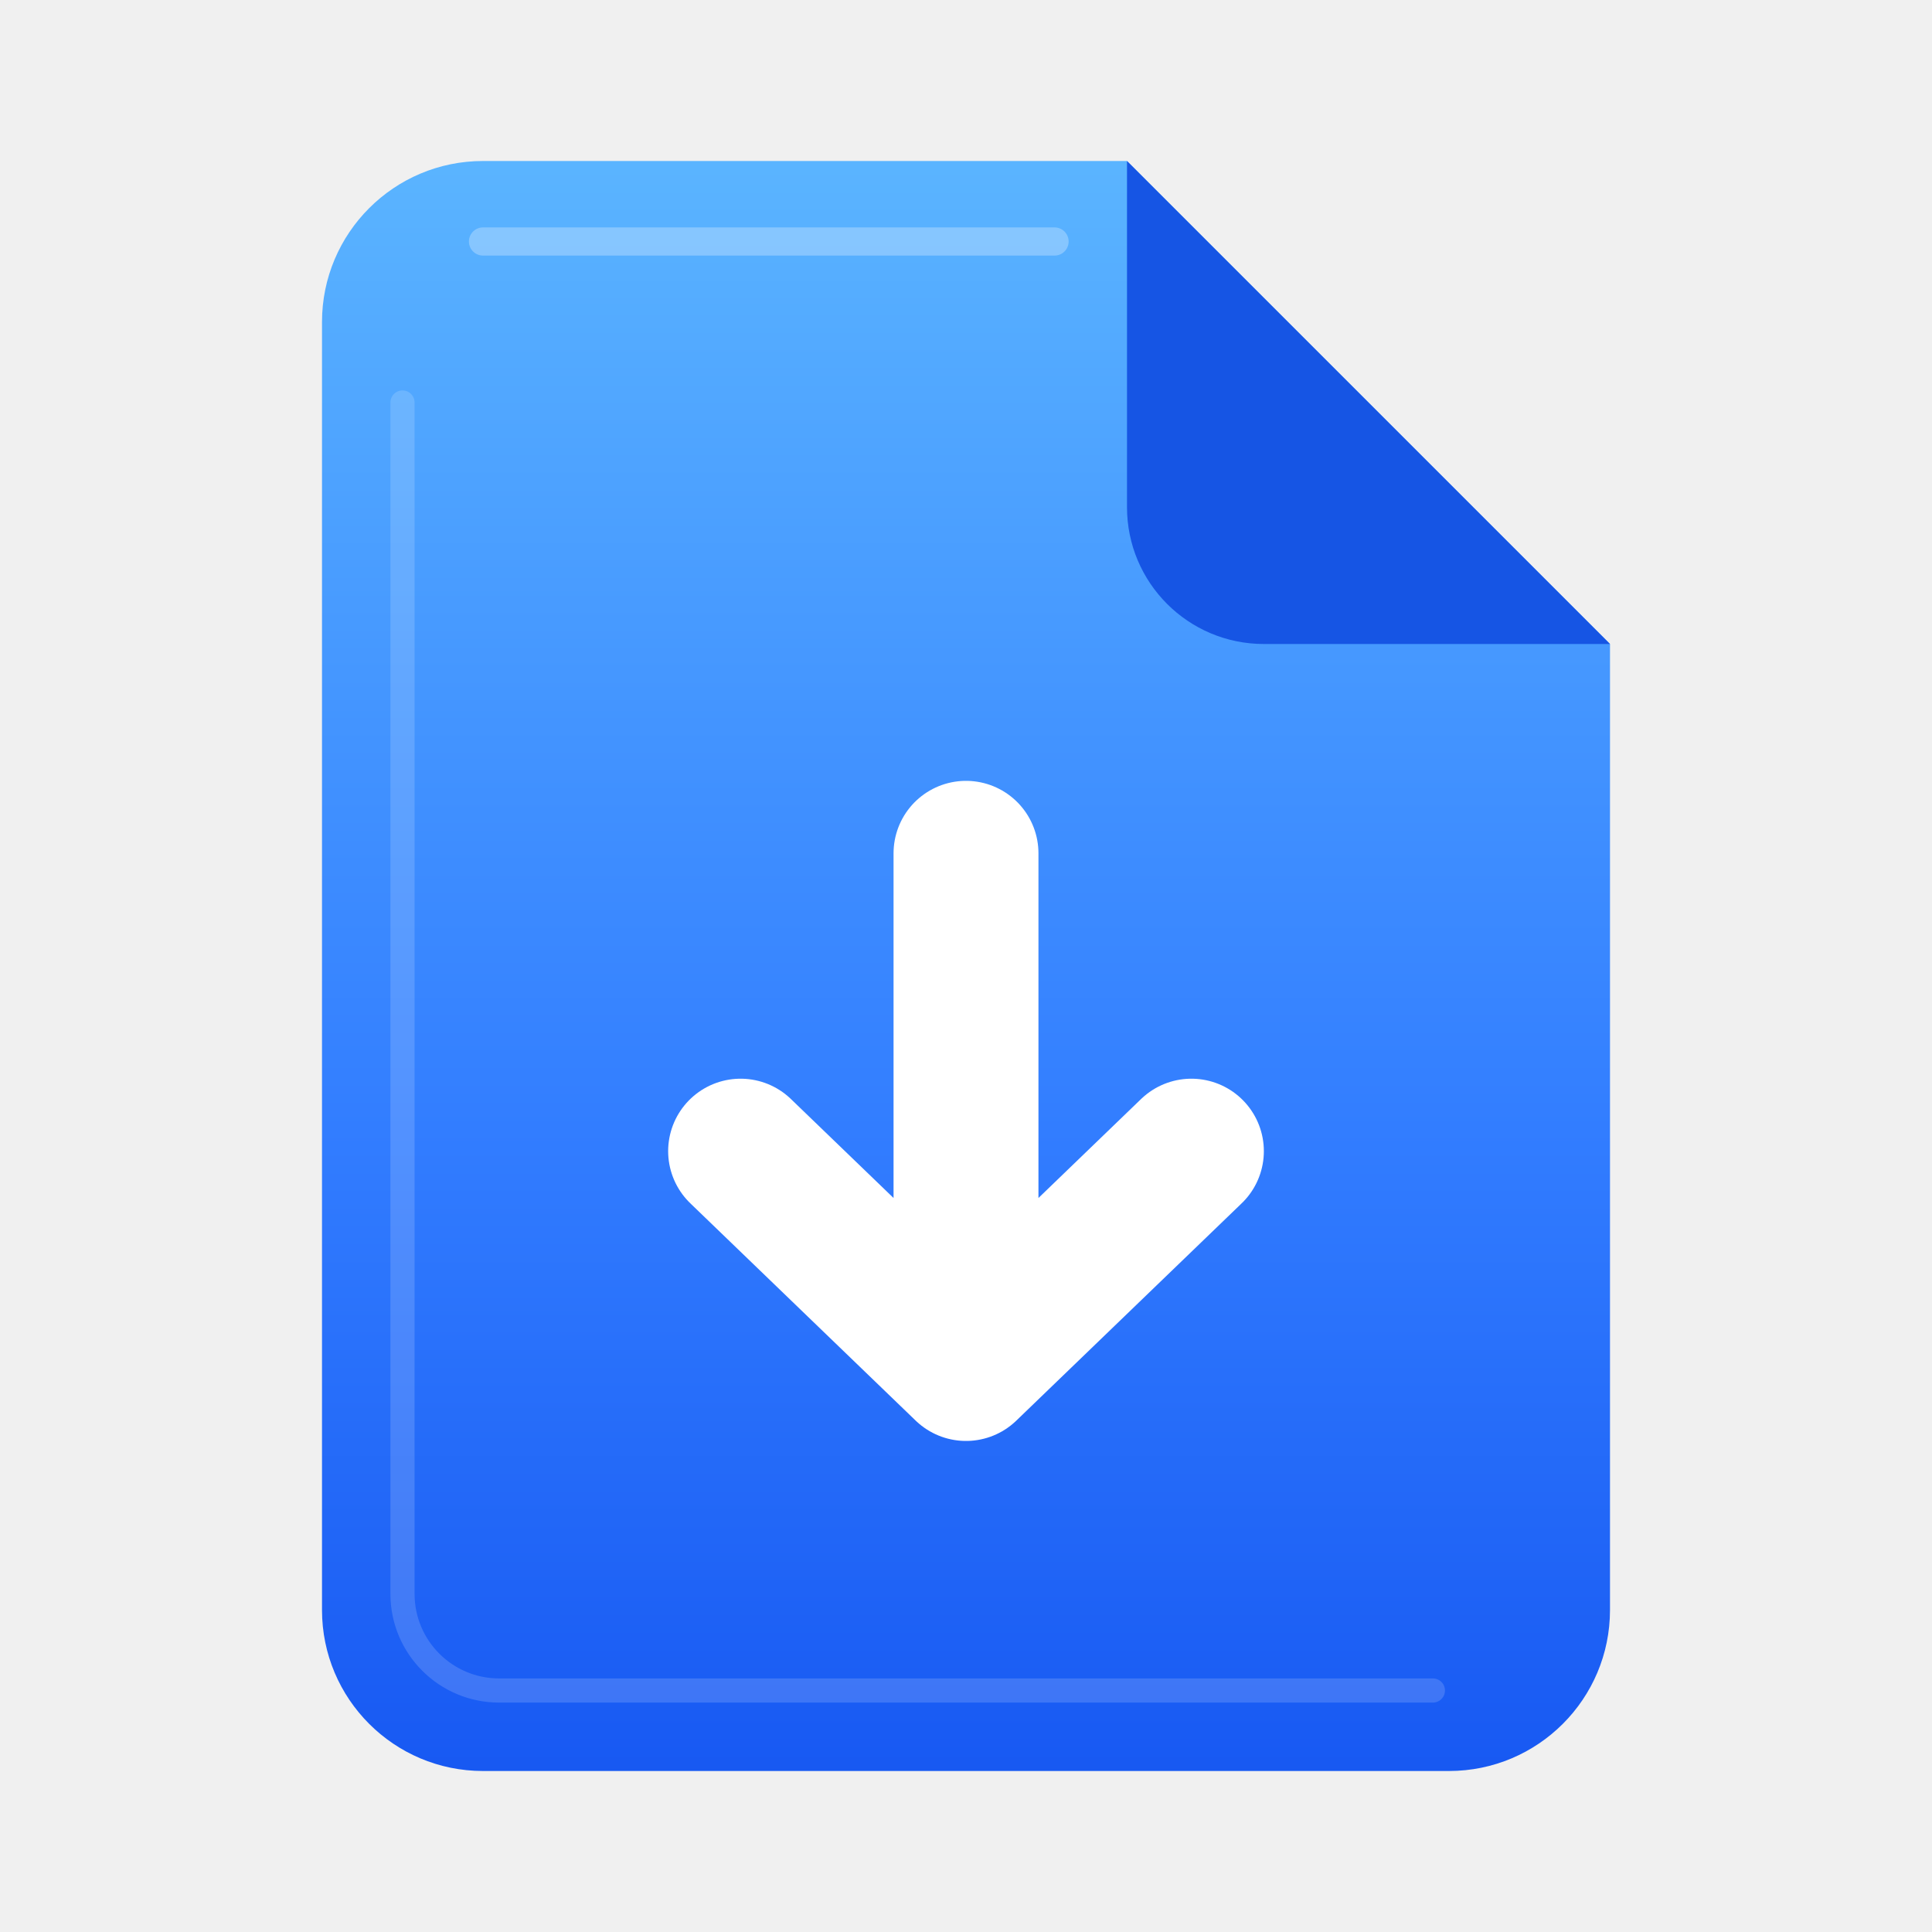
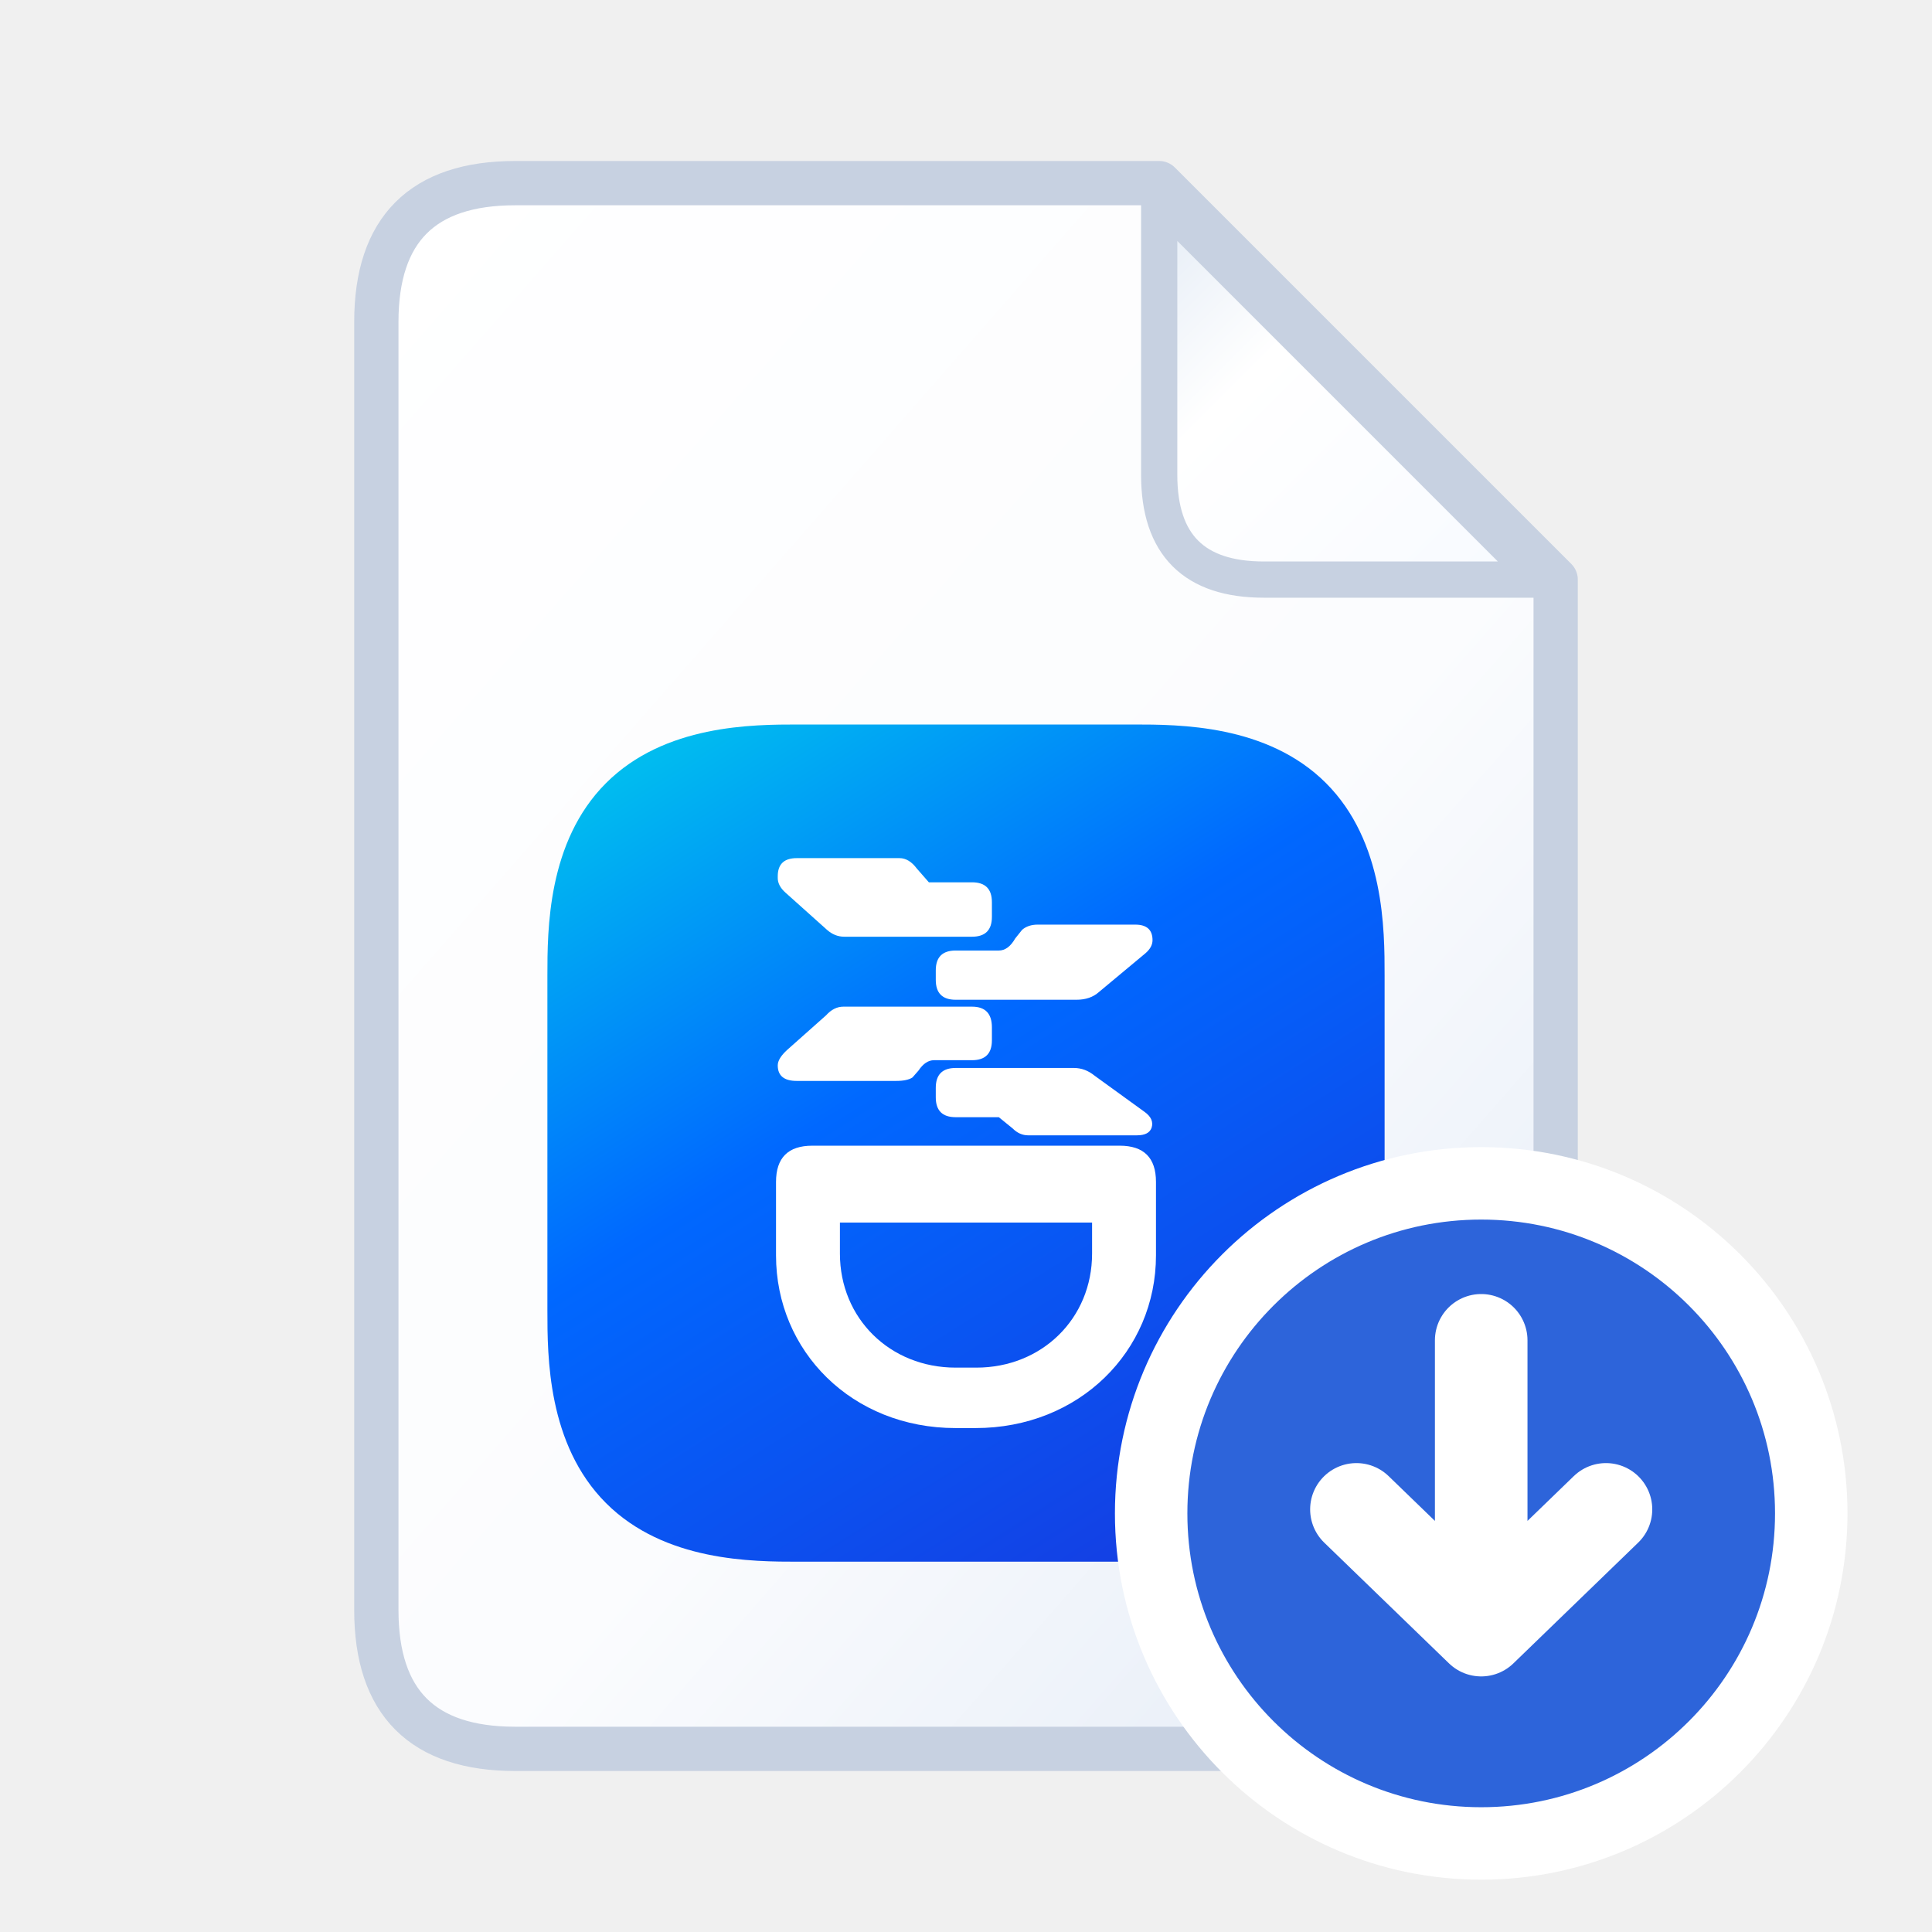
<svg xmlns="http://www.w3.org/2000/svg" width="24" height="24" viewBox="0 0 24 24" fill="none" stroke="#20232a" stroke-width="1.5" stroke-linecap="round" stroke-linejoin="round">
  <defs>
-     <linearGradient id="sky" x2="0" y2="1">
-       <stop stop-color="#c1edff" />
-       <stop offset="1" stop-color="#85d3fb" />
+     <linearGradient id="archive-brand-blue" x1=".15" y1="0" x2=".78" y2="1">
+       <stop stop-color="#00beef" />
+       <stop offset=".42" stop-color="#0068ff" />
+       <stop offset="1" stop-color="#153de2" />
    </linearGradient>
-     <linearGradient id="blue" x2="0" y2="1">
-       <stop stop-color="#5bb5ff" />
-       <stop offset=".6" stop-color="#327dff" />
-       <stop offset="1" stop-color="#1758f2" />
+     <linearGradient id="archive-brand-paper" x1="0" y1="0" x2=".85" y2="1">
+       <stop stop-color="#fff" />
+       <stop offset=".62" stop-color="#fbfcfe" />
+       <stop offset="1" stop-color="#e6edf7" />
    </linearGradient>
-     <linearGradient id="amber-warning" x2="0" y2="1">
-       <stop stop-color="#ffc838" />
-       <stop offset="1" stop-color="#f88618" />
-     </linearGradient>
-     <linearGradient id="amber-conflict" x2="0" y2="1">
-       <stop stop-color="#fff0c8" />
-       <stop offset="1" stop-color="#ffd178" />
-     </linearGradient>
-     <linearGradient id="amber-archive" x2="0" y2="1">
-       <stop stop-color="#ffd353" />
-       <stop offset="1" stop-color="#ffaf30" />
-     </linearGradient>
-     <linearGradient id="amber-image" x2="0" y2="1">
-       <stop stop-color="#ffe5b4" />
-       <stop offset="1" stop-color="#ffd188" />
+     <linearGradient id="archive-brand-fold" x1="0" y1="0" x2="1" y2="1">
+       <stop stop-color="#e3ebf5" />
+       <stop offset=".35" stop-color="#fff" />
+       <stop offset="1" stop-color="#f7faff" />
    </linearGradient>
  </defs>
-   <path fill="url(#blue)" stroke="none" d="M6 2h8l6 6v12a2 2 0 0 1-2 2H6a2 2 0 0 1-2-2V4a2 2 0 0 1 2-2Z" />
-   <path fill="#1655e4" stroke="none" d="M14 2v4.3A1.7 1.7 0 0 0 15.7 8H20Z" />
-   <path d="M5 5v14.8A1.2 1.2 0 0 0 6.2 21h11.6" stroke="white" stroke-opacity=".16" stroke-width=".3" />
-   <path d="M6 3h7.1" stroke="white" stroke-opacity=".28" stroke-width=".35" />
-   <path stroke="white" stroke-width="1.8" d="M12 10.6v6.4m-2.8-2.7 2.8 2.7 2.8-2.7" />
+   <path fill="url(#archive-brand-paper)" stroke="#c7d1e1" stroke-width=".55" d="M6.4 2.275H14.4L19.325 7.2V20.4Q19.325 21.725 18 21.725H6.4Q4.675 21.725 4.675 20V4Q4.675 2.275 6.4 2.275Z" />
+   <path fill="url(#archive-brand-fold)" stroke="#c7d1e1" stroke-width=".45" d="M14.4 2.45V5.9Q14.4 7.2 15.7 7.2H19.15Z" />
+   <path d="M9.92 9H14.08C14.648 9 15.744 9 16.472 9.728C17.2 10.456 17.2 11.552 17.2 12.12V16.28C17.2 16.848 17.2 17.944 16.472 18.672C15.744 19.4 14.648 19.4 14.08 19.4H9.92C9.352 19.4 8.256 19.4 7.528 18.672C6.8 17.944 6.8 16.848 6.8 16.28V12.12C6.8 11.552 6.8 10.456 7.528 9.728C8.256 9 9.352 9 9.92 9Z" fill="url(#archive-brand-blue)" stroke="none" />
+   <g fill="#fff" stroke="none" transform="translate(9.64 10.66) scale(0.01072727) translate(-407 -325)">
+     <path d="M431 325H550Q561 325 570 337L584 353H634Q657 353 657 376V393Q657 416 634 416H486Q475 416 466 408L418 365Q409 357 409 348V346Q409 325 431 325Z" fill-rule="evenodd" />
+     <path d="M615 432H665Q676 432 684 418L692 408Q699 402 710 402H823Q843 402 843 420Q843 428 835 435L781 480Q771 489 755 489H615Q592 489 592 466V455Q592 432 615 432Z" fill-rule="evenodd" />
+     <path d="M485 497H634Q657 497 657 521V536Q657 559 634 559H590Q580 559 572 571L565 579Q559 583 546 583H431Q409 583 409 565Q409 557 420 547L465 507Q474 497 485 497Z" fill-rule="evenodd" />
+     <path d="M615 568H752Q765 568 776 577L834 619Q845 627 842 637Q839 646 825 646H699Q689 646 681 638L665 625H615Q592 625 592 602V591Q592 568 615 568Z" fill-rule="evenodd" />
+     <path d="M449 658H805Q847 658 847 700V785C847 896 758 985 638 985H615C495 985 407 896 407 785V700Q407 658 449 658Z M481 747H773V783C773 858 715 915 639 915H615C539 915 481 858 481 783Z" fill-rule="evenodd" />
+   </g>
+   <circle cx="18.4" cy="18.8" r="4.1" fill="#2d64da" stroke="#fff" stroke-width=".9" />
+   <path d="M18.4 16.65v3.6m-1.55-1.5 1.55 1.5 1.55-1.5" fill="none" stroke="#fff" stroke-width="1.15" />
</svg>
